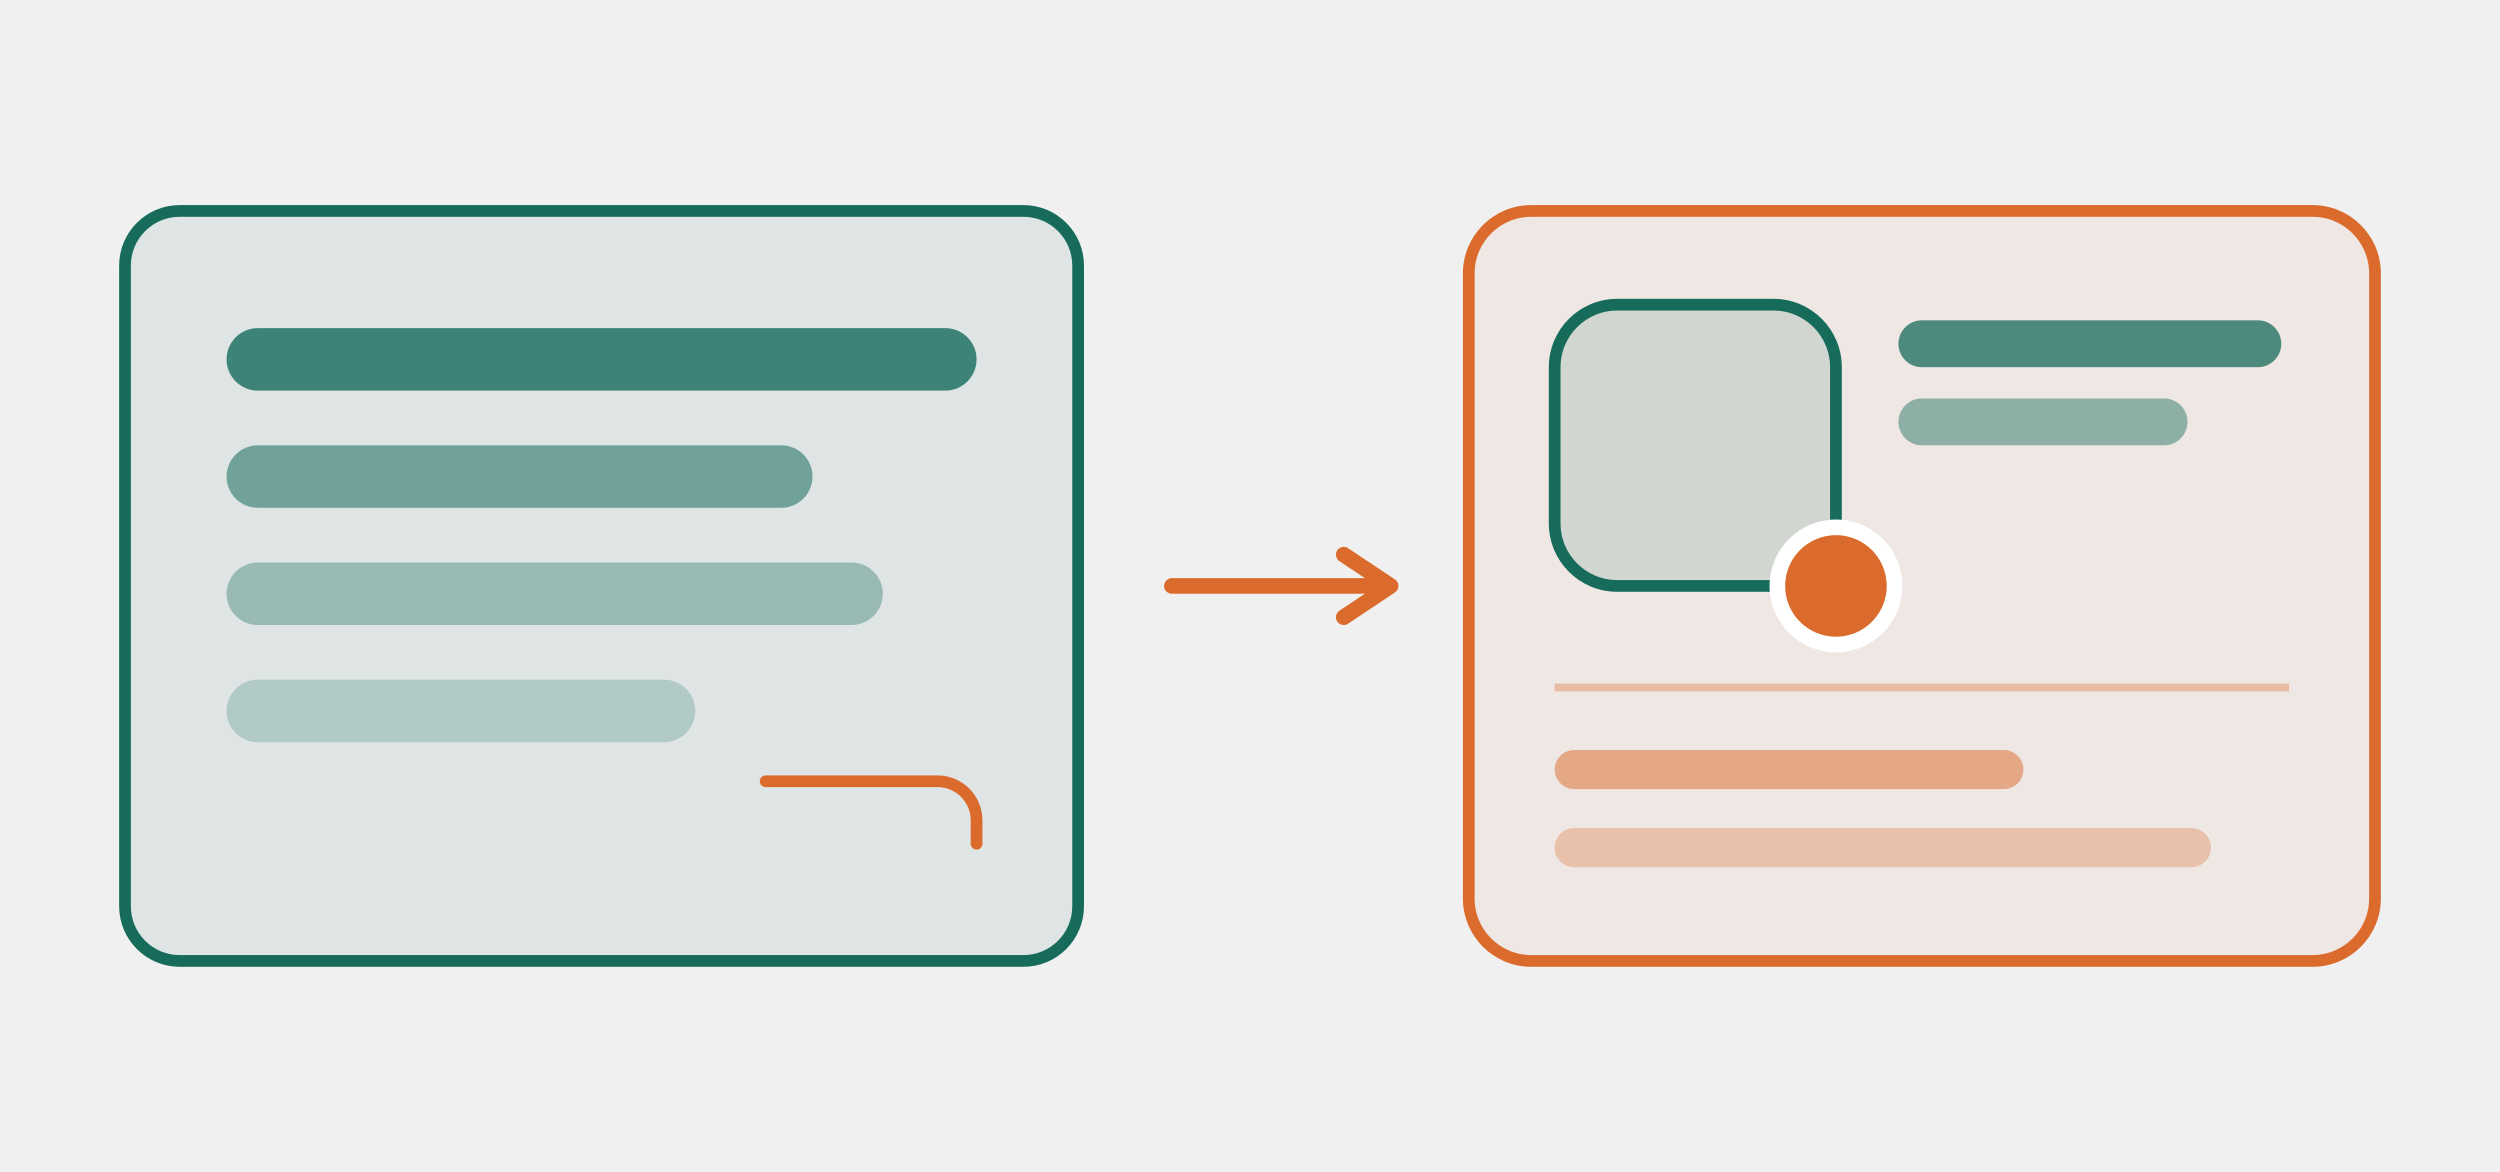
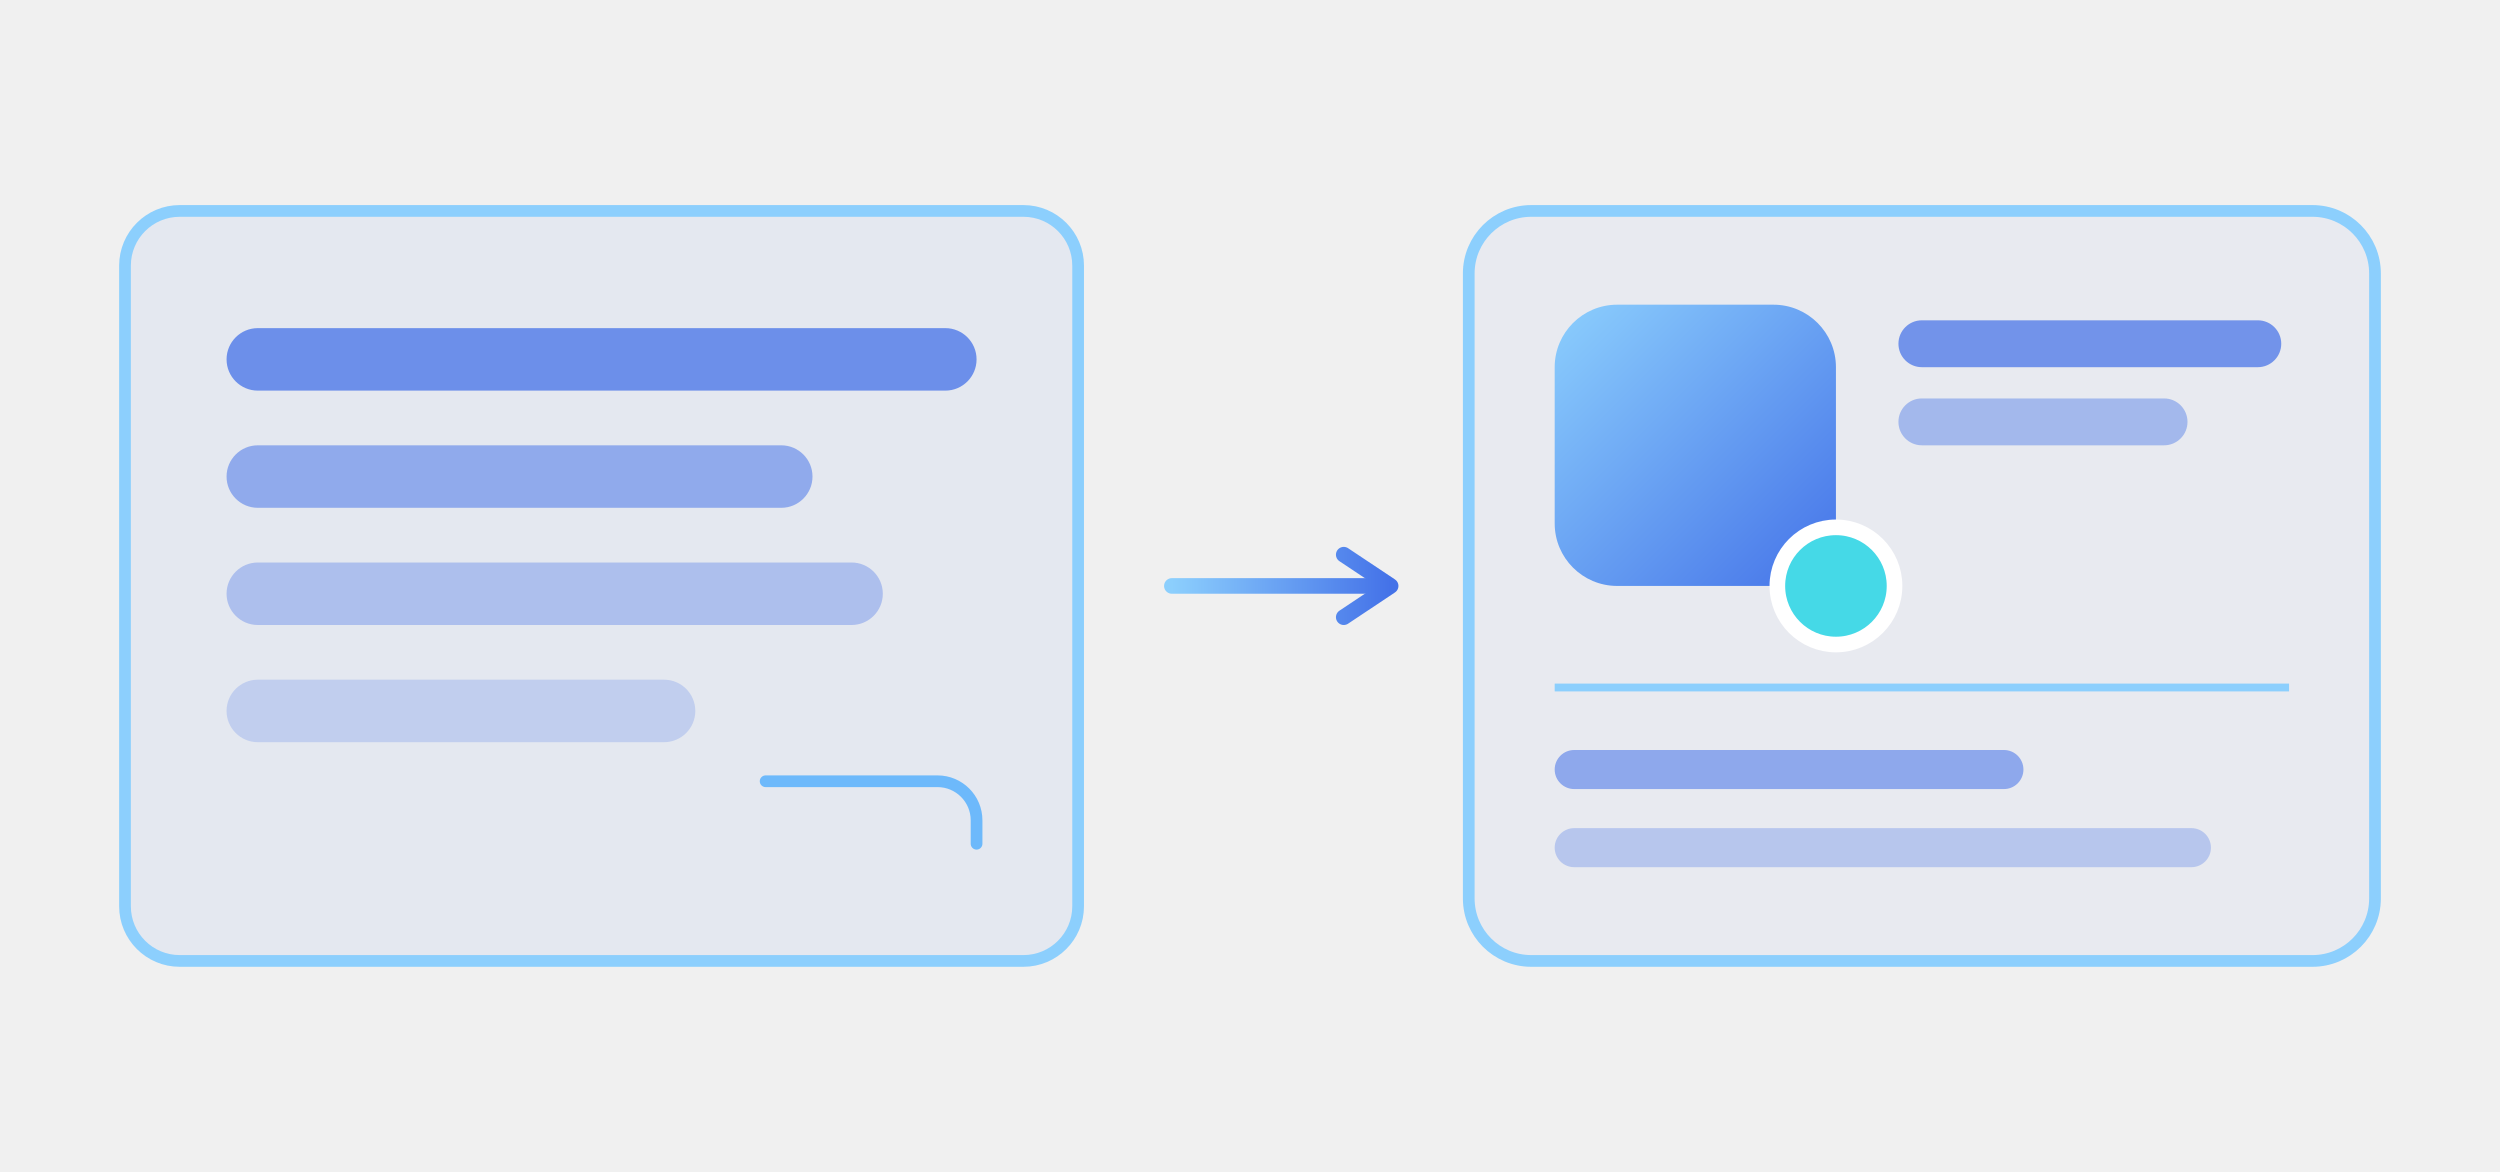
<svg xmlns="http://www.w3.org/2000/svg" width="640" height="300" viewBox="0 0 640 300" role="img" aria-label="A running session on the left feeds status, model, and token figures into a presence card on the right">
-   <rect x="32" y="54" width="244" height="192" rx="14" fill="#176b5b" fill-opacity="0.08" stroke="#176b5b" stroke-width="3" />
-   <rect x="58" y="84" width="192" height="16" rx="8" fill="#176b5b" fill-opacity="0.8" />
-   <rect x="58" y="114" width="150" height="16" rx="8" fill="#176b5b" fill-opacity="0.55" />
-   <rect x="58" y="144" width="168" height="16" rx="8" fill="#176b5b" fill-opacity="0.35" />
-   <rect x="58" y="174" width="120" height="16" rx="8" fill="#176b5b" fill-opacity="0.22" />
-   <path d="M196 200h44a10 10 0 0 1 10 10v6" fill="none" stroke="#db6b2c" stroke-width="3" stroke-linecap="round" />
-   <path d="M300 150h52" fill="none" stroke="#db6b2c" stroke-width="4" stroke-linecap="round" />
-   <path d="M344 142l12 8-12 8" fill="none" stroke="#db6b2c" stroke-width="4" stroke-linecap="round" stroke-linejoin="round" />
-   <rect x="376" y="54" width="232" height="192" rx="16" fill="#db6b2c" fill-opacity="0.07" stroke="#db6b2c" stroke-width="3" />
-   <rect x="398" y="78" width="72" height="72" rx="16" fill="#176b5b" fill-opacity="0.14" stroke="#176b5b" stroke-width="3" />
-   <circle cx="470" cy="150" r="15" fill="#db6b2c" stroke="#ffffff" stroke-width="4" />
-   <rect x="486" y="82" width="98" height="12" rx="6" fill="#176b5b" fill-opacity="0.75" />
-   <rect x="486" y="102" width="74" height="12" rx="6" fill="#176b5b" fill-opacity="0.45" />
-   <path d="M398 176h188" fill="none" stroke="#db6b2c" stroke-width="2" stroke-opacity="0.35" />
-   <rect x="398" y="192" width="120" height="10" rx="5" fill="#db6b2c" fill-opacity="0.5" />
-   <rect x="398" y="212" width="168" height="10" rx="5" fill="#db6b2c" fill-opacity="0.32" />
+   <defs>
+     <linearGradient id="pv-flow" x1="300" y1="150" x2="356" y2="150" gradientUnits="userSpaceOnUse">
+       <stop stop-color="#8ccffd" />
+       <stop offset="1" stop-color="#4472e8" />
+     </linearGradient>
+     <linearGradient id="pv-card" x1="398" y1="78" x2="470" y2="150" gradientUnits="userSpaceOnUse">
+       <stop stop-color="#8ccffd" />
+       <stop offset="1" stop-color="#4472e8" />
+     </linearGradient>
+   </defs>
+   <rect x="32" y="54" width="244" height="192" rx="14" fill="#4472e8" fill-opacity="0.07" stroke="#8ccffd" stroke-width="3" />
+   <rect x="58" y="84" width="192" height="16" rx="8" fill="#4472e8" fill-opacity="0.75" />
+   <rect x="58" y="114" width="150" height="16" rx="8" fill="#4472e8" fill-opacity="0.52" />
+   <rect x="58" y="144" width="168" height="16" rx="8" fill="#4472e8" fill-opacity="0.34" />
+   <rect x="58" y="174" width="120" height="16" rx="8" fill="#4472e8" fill-opacity="0.22" />
+   <path d="M196 200h44a10 10 0 0 1 10 10v6" fill="none" stroke="#6db9fb" stroke-width="3" stroke-linecap="round" />
+   <path d="M300 150h52" fill="none" stroke="url(#pv-flow)" stroke-width="4" stroke-linecap="round" />
+   <path d="M344 142l12 8-12 8" fill="none" stroke="url(#pv-flow)" stroke-width="4" stroke-linecap="round" stroke-linejoin="round" />
+   <rect x="376" y="54" width="232" height="192" rx="16" fill="#4472e8" fill-opacity="0.05" stroke="#8ccffd" stroke-width="3" />
+   <rect x="398" y="78" width="72" height="72" rx="16" fill="url(#pv-card)" />
+   <circle cx="470" cy="150" r="15" fill="#45d9e7" stroke="#ffffff" stroke-width="4" />
+   <rect x="486" y="82" width="98" height="12" rx="6" fill="#4472e8" fill-opacity="0.72" />
+   <rect x="486" y="102" width="74" height="12" rx="6" fill="#4472e8" fill-opacity="0.42" />
+   <path d="M398 176h188" fill="none" stroke="#8ccffd" stroke-width="2" />
+   <rect x="398" y="192" width="120" height="10" rx="5" fill="#4472e8" fill-opacity="0.55" />
+   <rect x="398" y="212" width="168" height="10" rx="5" fill="#4472e8" fill-opacity="0.3" />
</svg>
